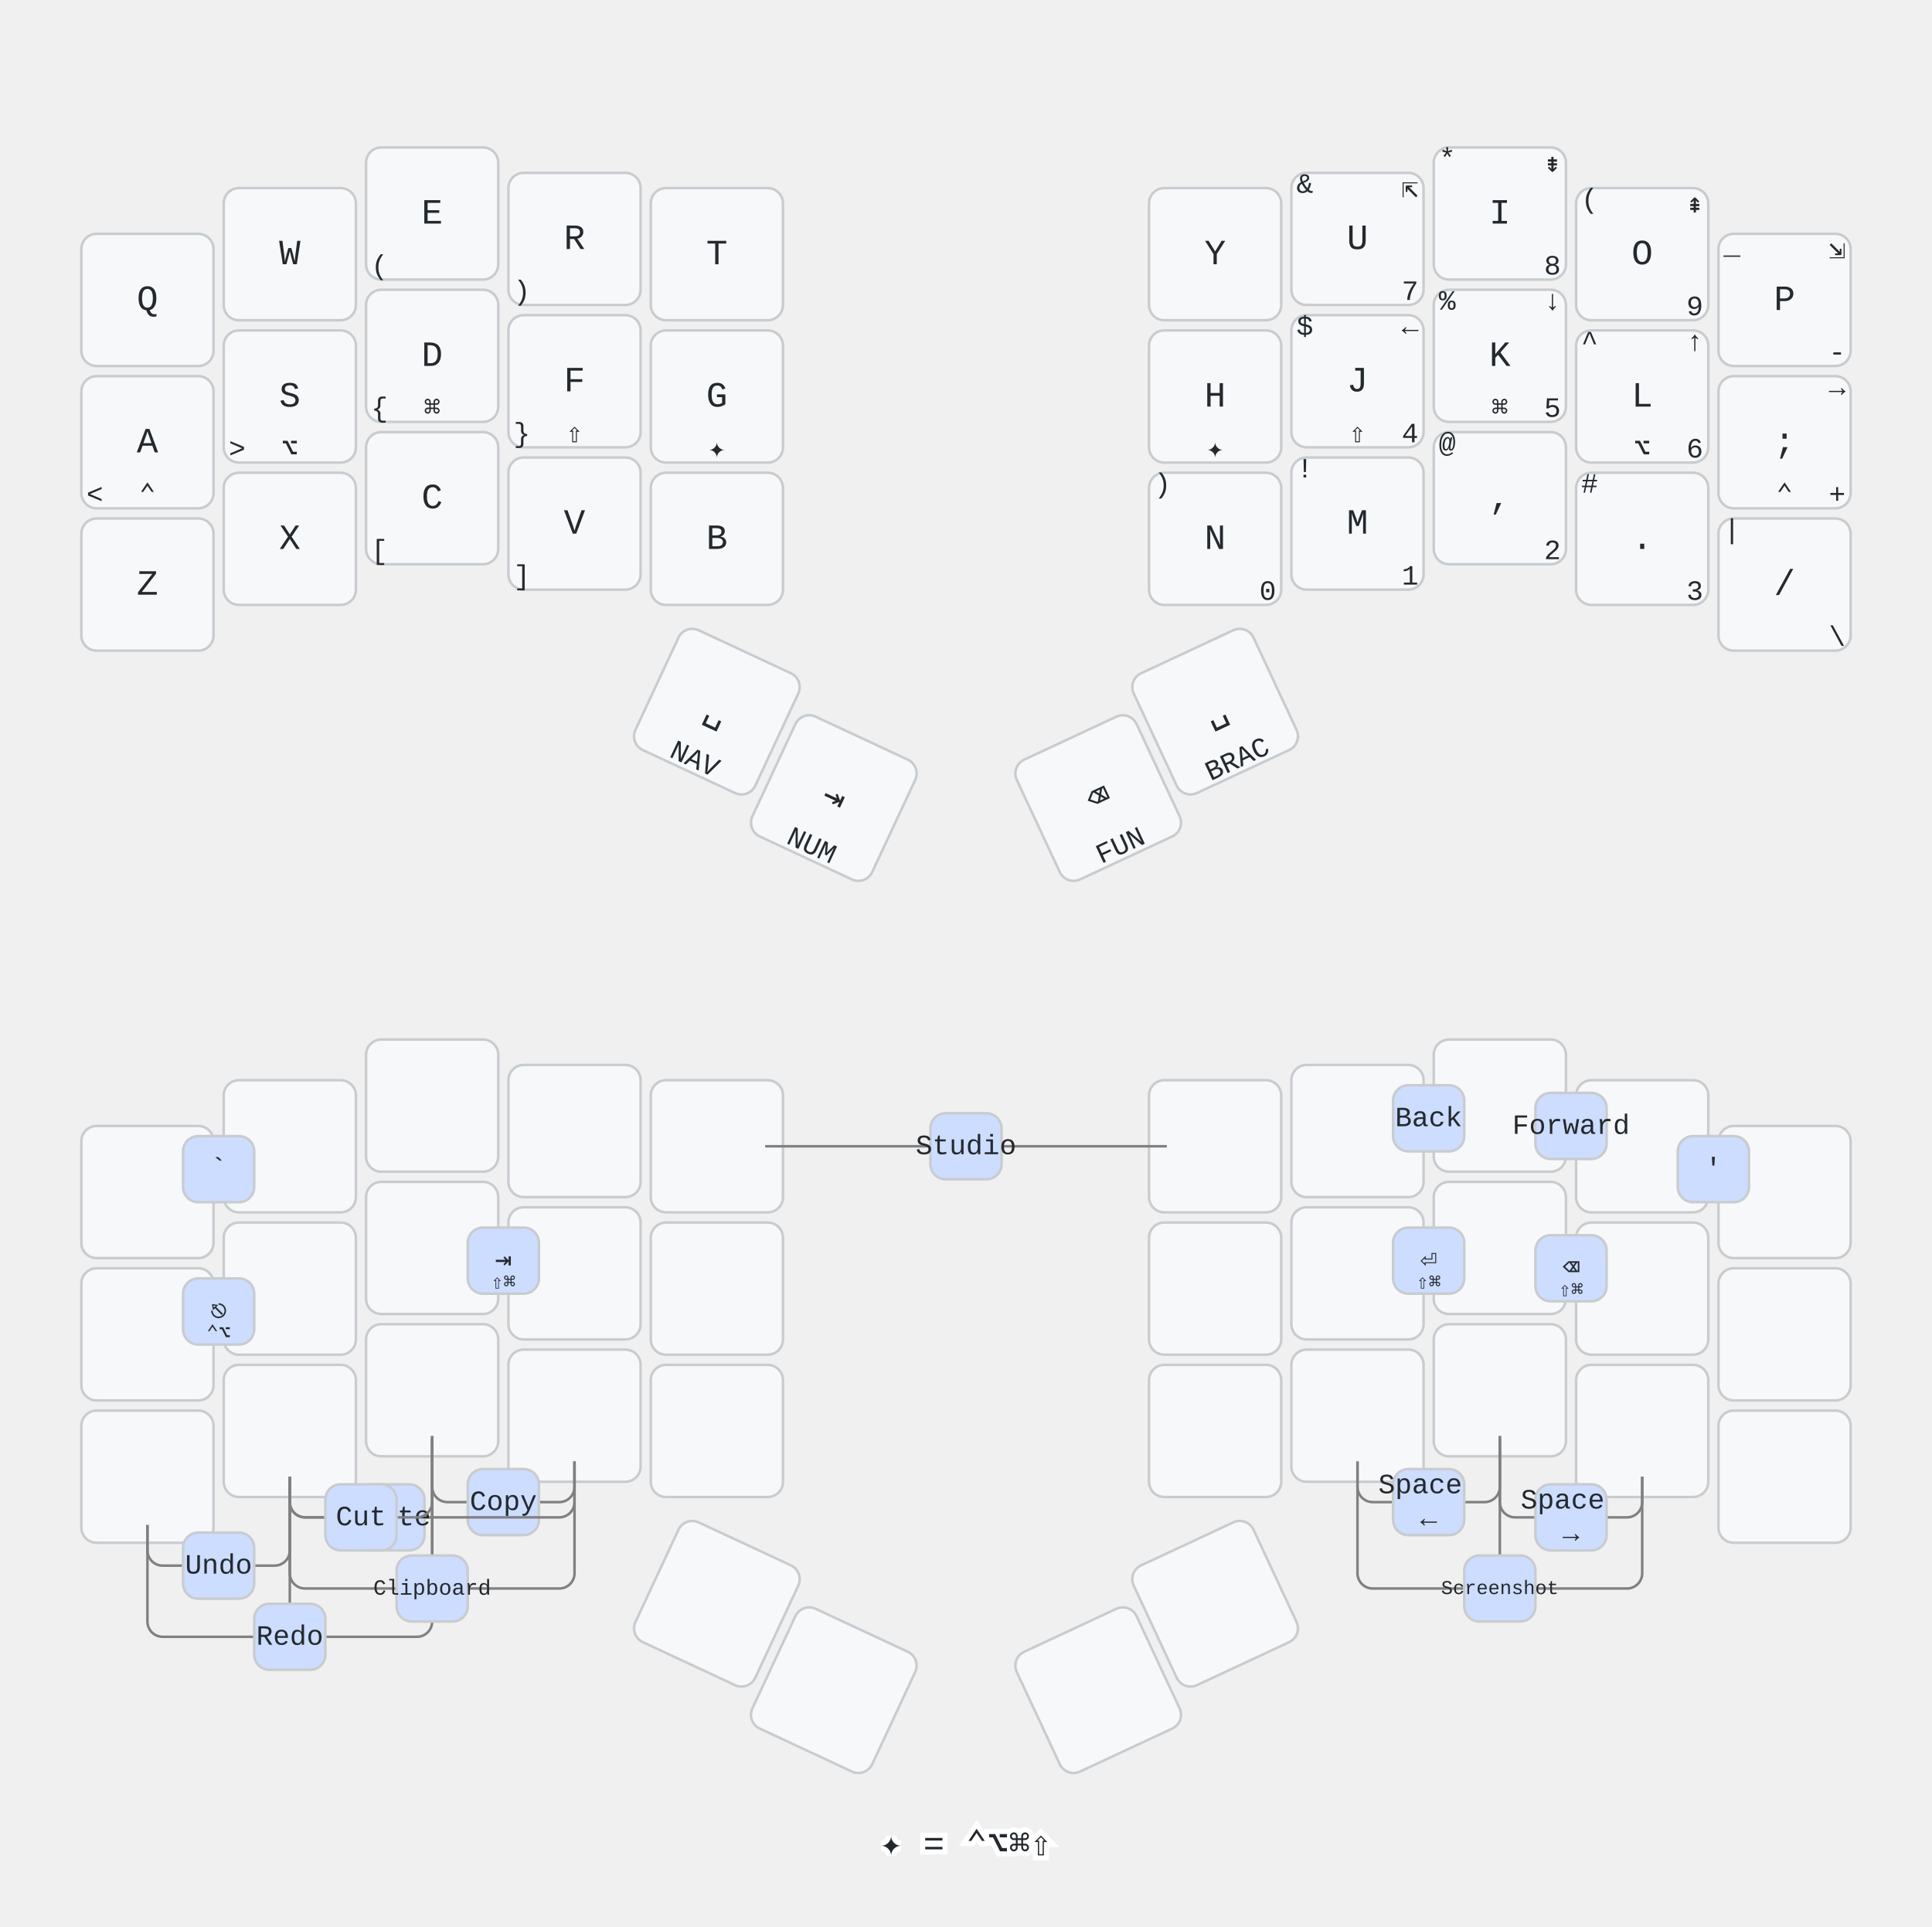
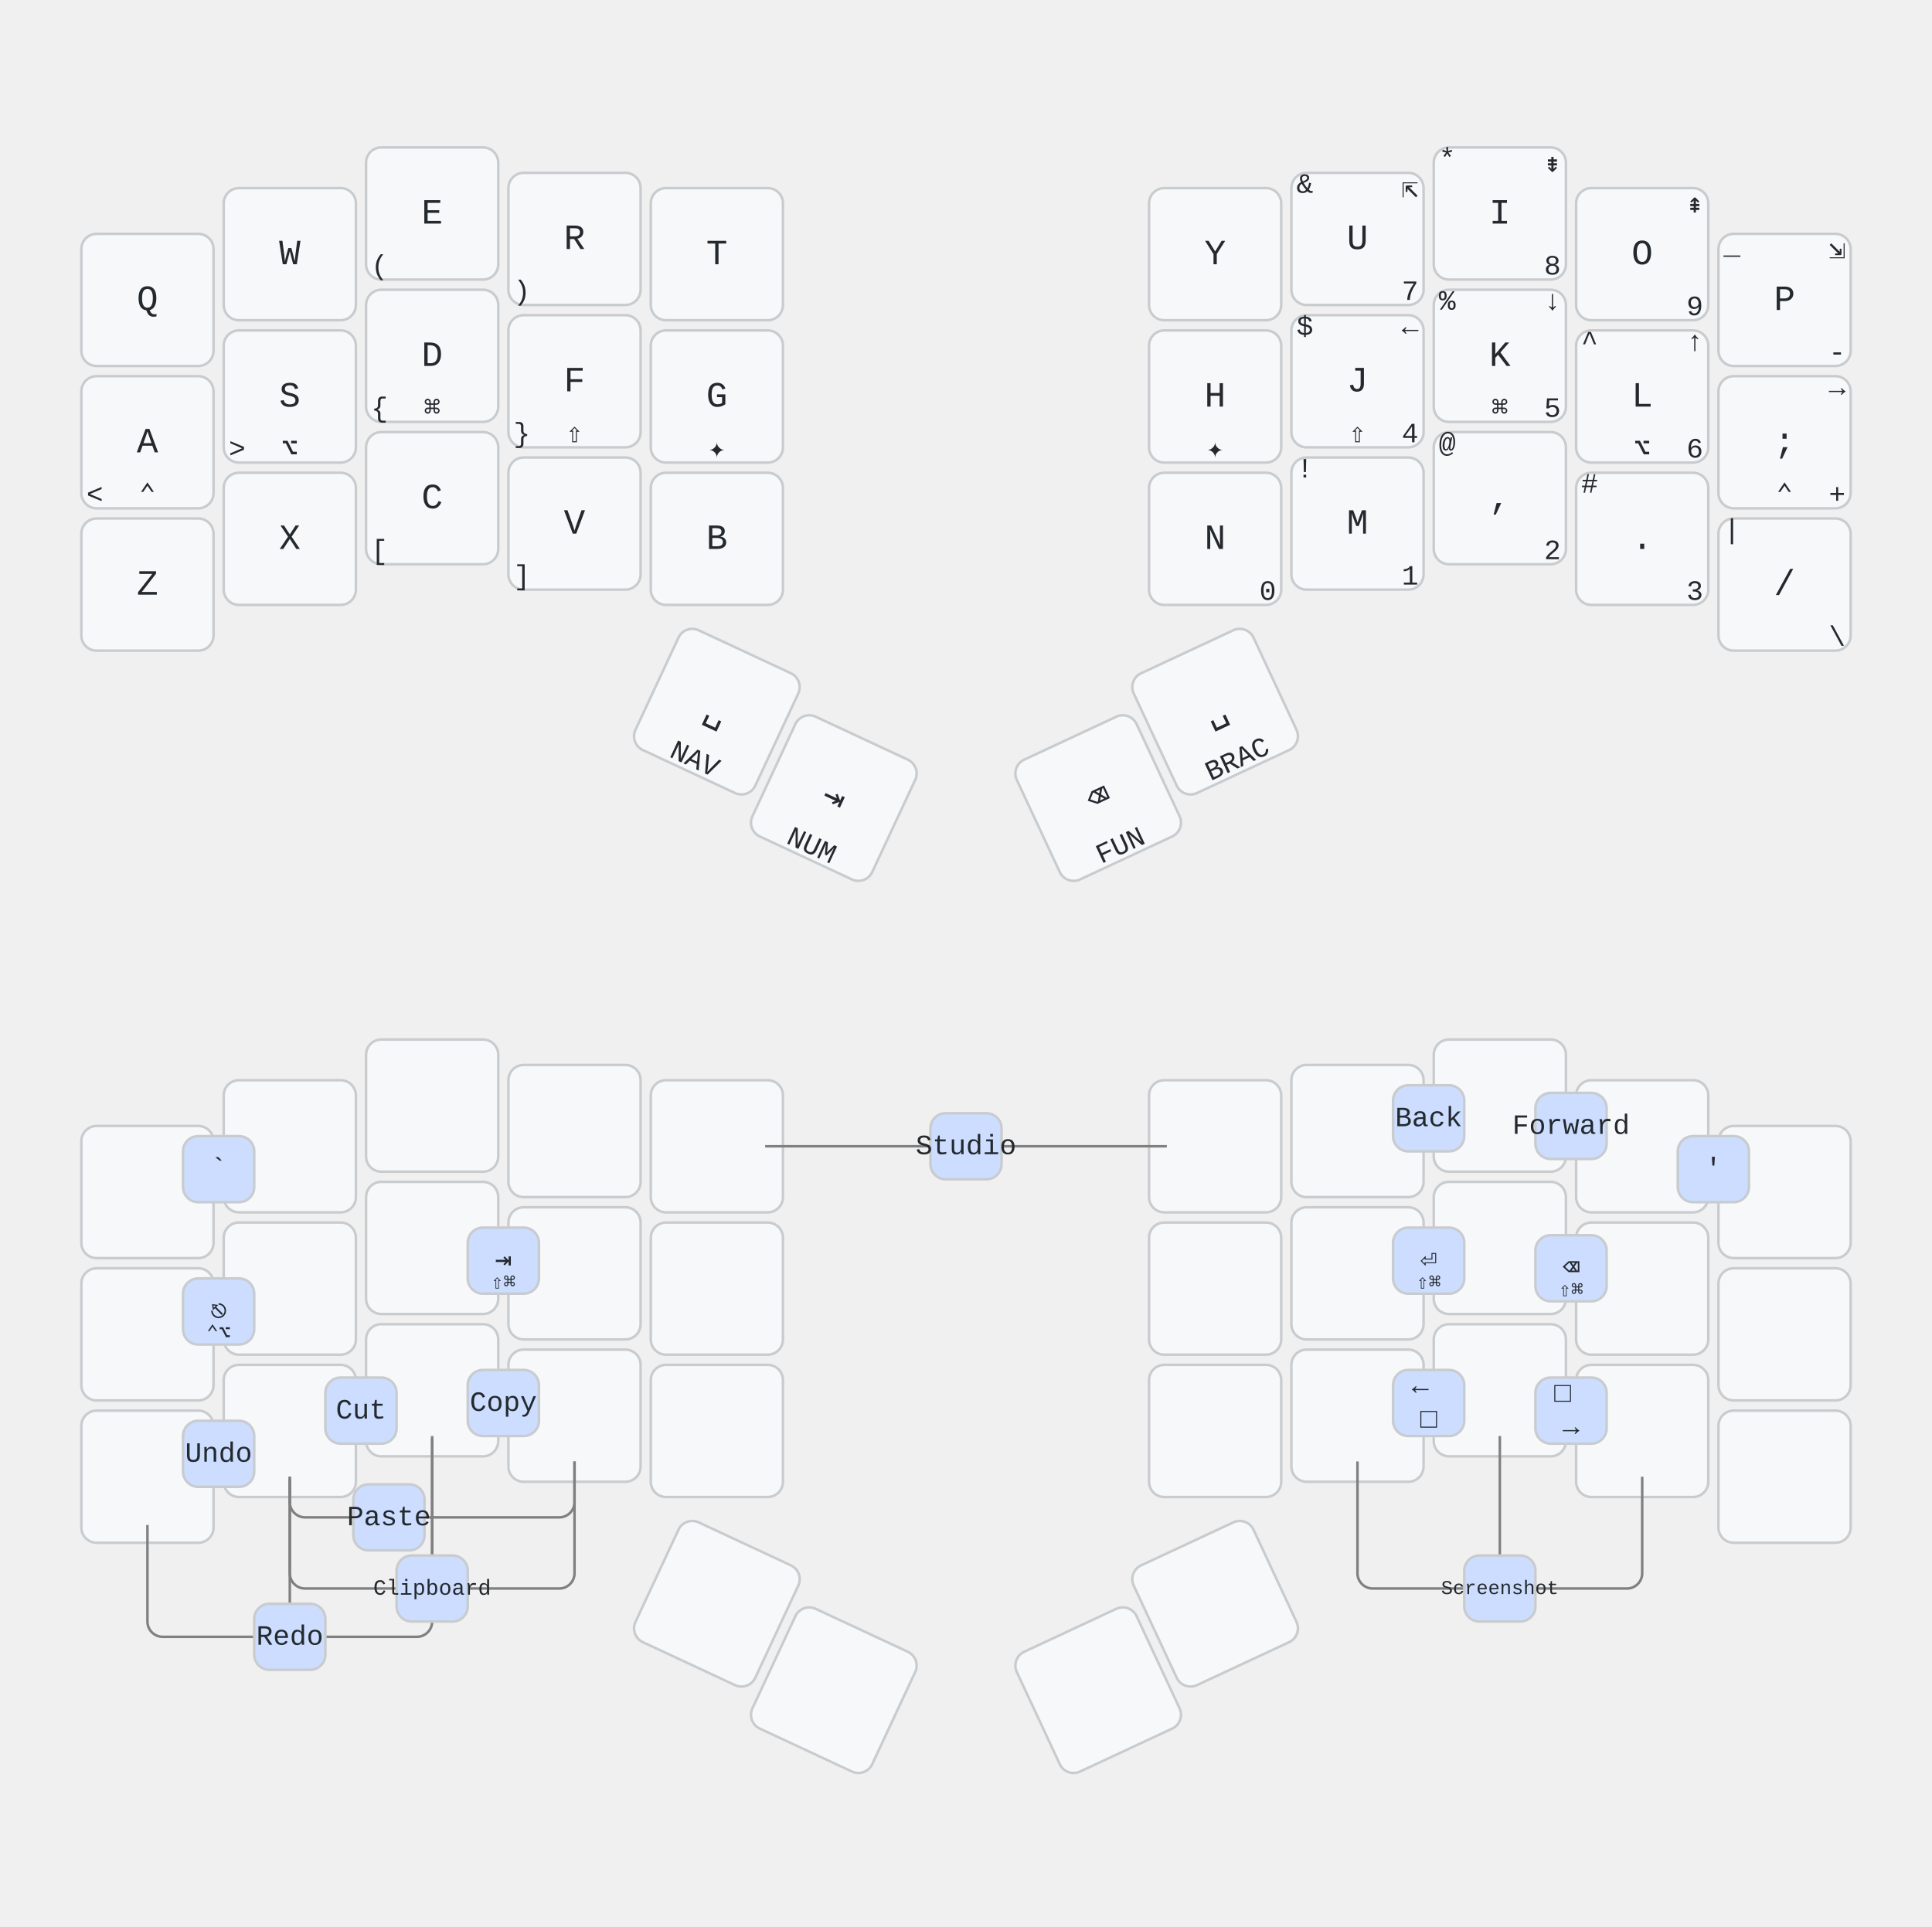
<svg xmlns="http://www.w3.org/2000/svg" width="760" height="758" viewBox="0 0 760 758" class="keymap">
  <style>/* inherit to force styles through use tags */
svg path {
    fill: inherit;
}

/* font and background color specifications */
svg.keymap {
    font-family: SFMono-Regular,Consolas,Liberation Mono,Menlo,monospace;
    font-size: 14px;
    font-kerning: normal;
    text-rendering: optimizeLegibility;
    fill: #24292e;
}

/* default key styling */
rect.key {
    fill: #f6f8fa;
}

rect.key, rect.combo {
    stroke: #c9cccf;
    stroke-width: 1;
}

/* default key side styling, only used is draw_key_sides is set */
rect.side {
    filter: brightness(90%);
}

/* color accent for combo boxes */
rect.combo, rect.combo-separate {
    fill: #cdf;
}

/* color accent for held keys */
rect.held, rect.combo.held {
    fill: #fdd;
}

/* color accent for ghost (optional) keys */
rect.ghost, rect.combo.ghost {
    stroke-dasharray: 4, 4;
    stroke-width: 2;
}

text {
    text-anchor: middle;
    dominant-baseline: middle;
}

/* styling for layer labels */
text.label {
    font-weight: bold;
    text-anchor: start;
    stroke: white;
    stroke-width: 4;
    paint-order: stroke;
}

/* styling for optional footer */
text.footer {
    text-anchor: end;
    dominant-baseline: auto;
    stroke: white;
    stroke-width: 4;
    paint-order: stroke;
}

/* styling for combo tap, and key non-tap label text */
text.combo, text.hold, text.shifted, text.left, text.right, text.tl, text.tr, text.bl, text.br {
    font-size: 11px;
}

text.hold, text.bl, text.br {
    text-anchor: middle;
    dominant-baseline: auto;
}

text.shifted, text.tl, text.tr {
    text-anchor: middle;
    dominant-baseline: hanging;
}

text.left, text.tl, text.bl {
    text-anchor: start;
}

text.right, text.tr, text.br {
    text-anchor: end;
}

text.layer-activator {
    text-decoration: underline;
}

/* styling for hold/shifted label text in combo box */
text.combo.hold, text.combo.shifted, text.combo.left, text.combo.right {
    font-size: 8px;
}

/* lighter symbol for transparent keys */
text.trans {
    fill: #7b7e81;
}

/* styling for combo dendrons */
path.combo {
    stroke-width: 1;
    stroke: gray;
    fill: none;
}

/* Start Tabler Icons Cleanup */
/* cannot use height/width with glyphs */
.icon-tabler &gt; path {
    fill: inherit;
    stroke: inherit;
    stroke-width: 2;
}
/* hide tabler's default box */
.icon-tabler &gt; path[stroke="none"][fill="none"] {
    visibility: hidden;
}
/* End Tabler Icons Cleanup */

text.footer { text-anchor: middle; }
</style>
  <g transform="translate(30, 0)" class="layer-BASE">
    <g transform="translate(0, 56)">
      <g transform="translate(28, 62)" class="key keypos-0">
        <rect rx="6" ry="6" x="-26" y="-26" width="52" height="52" class="key" />
        <text x="0" y="0" class="key tap">Q</text>
      </g>
      <g transform="translate(84, 44)" class="key keypos-1">
        <rect rx="6" ry="6" x="-26" y="-26" width="52" height="52" class="key" />
        <text x="0" y="0" class="key tap">W</text>
      </g>
      <g transform="translate(140, 28)" class="key keypos-2">
        <rect rx="6" ry="6" x="-26" y="-26" width="52" height="52" class="key" />
        <text x="0" y="0" class="key tap">E</text>
        <text x="-24" y="24" class="key bl">(</text>
      </g>
      <g transform="translate(196, 38)" class="key keypos-3">
        <rect rx="6" ry="6" x="-26" y="-26" width="52" height="52" class="key" />
        <text x="0" y="0" class="key tap">R</text>
        <text x="-24" y="24" class="key bl">)</text>
      </g>
      <g transform="translate(252, 44)" class="key keypos-4">
        <rect rx="6" ry="6" x="-26" y="-26" width="52" height="52" class="key" />
        <text x="0" y="0" class="key tap">T</text>
      </g>
      <g transform="translate(448, 44)" class="key keypos-5">
        <rect rx="6" ry="6" x="-26" y="-26" width="52" height="52" class="key" />
        <text x="0" y="0" class="key tap">Y</text>
      </g>
      <g transform="translate(504, 38)" class="key keypos-6">
        <rect rx="6" ry="6" x="-26" y="-26" width="52" height="52" class="key" />
        <text x="0" y="0" class="key tap">U</text>
        <text x="-24" y="-24" class="key tl">&amp;</text>
        <text x="24" y="-24" class="key tr">⇱</text>
        <text x="24" y="24" class="key br">7</text>
      </g>
      <g transform="translate(560, 28)" class="key keypos-7">
        <rect rx="6" ry="6" x="-26" y="-26" width="52" height="52" class="key" />
        <text x="0" y="0" class="key tap">I</text>
        <text x="-24" y="-24" class="key tl">*</text>
        <text x="24" y="-24" class="key tr">⇟</text>
        <text x="24" y="24" class="key br">8</text>
      </g>
      <g transform="translate(616, 44)" class="key keypos-8">
        <rect rx="6" ry="6" x="-26" y="-26" width="52" height="52" class="key" />
        <text x="0" y="0" class="key tap">O</text>
-         <text x="-24" y="-24" class="key tl">(</text>
        <text x="24" y="-24" class="key tr">⇞</text>
        <text x="24" y="24" class="key br">9</text>
      </g>
      <g transform="translate(672, 62)" class="key keypos-9">
        <rect rx="6" ry="6" x="-26" y="-26" width="52" height="52" class="key" />
        <text x="0" y="0" class="key tap">P</text>
        <text x="-24" y="-24" class="key tl">_</text>
        <text x="24" y="-24" class="key tr">⇲</text>
        <text x="24" y="24" class="key br">-</text>
      </g>
      <g transform="translate(28, 118)" class="key keypos-10">
        <rect rx="6" ry="6" x="-26" y="-26" width="52" height="52" class="key" />
        <text x="0" y="0" class="key tap">A</text>
        <text x="0" y="24" class="key hold">⌃</text>
        <text x="-24" y="24" class="key bl">&lt;</text>
      </g>
      <g transform="translate(84, 100)" class="key keypos-11">
        <rect rx="6" ry="6" x="-26" y="-26" width="52" height="52" class="key" />
        <text x="0" y="0" class="key tap">S</text>
        <text x="0" y="24" class="key hold">⌥</text>
        <text x="-24" y="24" class="key bl">&gt;</text>
      </g>
      <g transform="translate(140, 84)" class="key keypos-12">
        <rect rx="6" ry="6" x="-26" y="-26" width="52" height="52" class="key" />
        <text x="0" y="0" class="key tap">D</text>
        <text x="0" y="24" class="key hold">⌘</text>
        <text x="-24" y="24" class="key bl">{</text>
      </g>
      <g transform="translate(196, 94)" class="key keypos-13">
        <rect rx="6" ry="6" x="-26" y="-26" width="52" height="52" class="key" />
        <text x="0" y="0" class="key tap">F</text>
        <text x="0" y="24" class="key hold">⇧</text>
        <text x="-24" y="24" class="key bl">}</text>
      </g>
      <g transform="translate(252, 100)" class="key keypos-14">
        <rect rx="6" ry="6" x="-26" y="-26" width="52" height="52" class="key" />
        <text x="0" y="0" class="key tap">G</text>
        <text x="0" y="24" class="key hold">✦</text>
      </g>
      <g transform="translate(448, 100)" class="key keypos-15">
        <rect rx="6" ry="6" x="-26" y="-26" width="52" height="52" class="key" />
        <text x="0" y="0" class="key tap">H</text>
        <text x="0" y="24" class="key hold">✦</text>
      </g>
      <g transform="translate(504, 94)" class="key keypos-16">
        <rect rx="6" ry="6" x="-26" y="-26" width="52" height="52" class="key" />
        <text x="0" y="0" class="key tap">J</text>
        <text x="0" y="24" class="key hold">⇧</text>
        <text x="-24" y="-24" class="key tl">$</text>
        <text x="24" y="-24" class="key tr">←</text>
        <text x="24" y="24" class="key br">4</text>
      </g>
      <g transform="translate(560, 84)" class="key keypos-17">
        <rect rx="6" ry="6" x="-26" y="-26" width="52" height="52" class="key" />
        <text x="0" y="0" class="key tap">K</text>
        <text x="0" y="24" class="key hold">⌘</text>
        <text x="-24" y="-24" class="key tl">%</text>
        <text x="24" y="-24" class="key tr">↓</text>
        <text x="24" y="24" class="key br">5</text>
      </g>
      <g transform="translate(616, 100)" class="key keypos-18">
        <rect rx="6" ry="6" x="-26" y="-26" width="52" height="52" class="key" />
        <text x="0" y="0" class="key tap">L</text>
        <text x="0" y="24" class="key hold">⌥</text>
        <text x="-24" y="-24" class="key tl">^</text>
        <text x="24" y="-24" class="key tr">↑</text>
        <text x="24" y="24" class="key br">6</text>
      </g>
      <g transform="translate(672, 118)" class="key keypos-19">
        <rect rx="6" ry="6" x="-26" y="-26" width="52" height="52" class="key" />
        <text x="0" y="0" class="key tap">;</text>
        <text x="0" y="24" class="key hold">⌃</text>
        <text x="24" y="-24" class="key tr">→</text>
        <text x="24" y="24" class="key br">+</text>
      </g>
      <g transform="translate(28, 174)" class="key keypos-20">
        <rect rx="6" ry="6" x="-26" y="-26" width="52" height="52" class="key" />
        <text x="0" y="0" class="key tap">Z</text>
      </g>
      <g transform="translate(84, 156)" class="key keypos-21">
        <rect rx="6" ry="6" x="-26" y="-26" width="52" height="52" class="key" />
        <text x="0" y="0" class="key tap">X</text>
      </g>
      <g transform="translate(140, 140)" class="key keypos-22">
        <rect rx="6" ry="6" x="-26" y="-26" width="52" height="52" class="key" />
        <text x="0" y="0" class="key tap">C</text>
        <text x="-24" y="24" class="key bl">[</text>
      </g>
      <g transform="translate(196, 150)" class="key keypos-23">
        <rect rx="6" ry="6" x="-26" y="-26" width="52" height="52" class="key" />
        <text x="0" y="0" class="key tap">V</text>
        <text x="-24" y="24" class="key bl">]</text>
      </g>
      <g transform="translate(252, 156)" class="key keypos-24">
        <rect rx="6" ry="6" x="-26" y="-26" width="52" height="52" class="key" />
        <text x="0" y="0" class="key tap">B</text>
      </g>
      <g transform="translate(448, 156)" class="key keypos-25">
        <rect rx="6" ry="6" x="-26" y="-26" width="52" height="52" class="key" />
        <text x="0" y="0" class="key tap">N</text>
-         <text x="-24" y="-24" class="key tl">)</text>
        <text x="24" y="24" class="key br">0</text>
      </g>
      <g transform="translate(504, 150)" class="key keypos-26">
        <rect rx="6" ry="6" x="-26" y="-26" width="52" height="52" class="key" />
        <text x="0" y="0" class="key tap">M</text>
        <text x="-24" y="-24" class="key tl">!</text>
        <text x="24" y="24" class="key br">1</text>
      </g>
      <g transform="translate(560, 140)" class="key keypos-27">
        <rect rx="6" ry="6" x="-26" y="-26" width="52" height="52" class="key" />
        <text x="0" y="0" class="key tap">,</text>
        <text x="-24" y="-24" class="key tl">@</text>
        <text x="24" y="24" class="key br">2</text>
      </g>
      <g transform="translate(616, 156)" class="key keypos-28">
        <rect rx="6" ry="6" x="-26" y="-26" width="52" height="52" class="key" />
        <text x="0" y="0" class="key tap">.</text>
        <text x="-24" y="-24" class="key tl">#</text>
        <text x="24" y="24" class="key br">3</text>
      </g>
      <g transform="translate(672, 174)" class="key keypos-29">
        <rect rx="6" ry="6" x="-26" y="-26" width="52" height="52" class="key" />
        <text x="0" y="0" class="key tap">/</text>
        <text x="-24" y="-24" class="key tl">|</text>
        <text x="24" y="24" class="key br">\</text>
      </g>
      <g transform="translate(252, 224) rotate(25.0)" class="key keypos-30">
        <rect rx="6" ry="6" x="-26" y="-26" width="52" height="52" class="key" />
        <text x="0" y="0" class="key tap">␣</text>
        <text x="0" y="24" class="key hold">NAV</text>
      </g>
      <g transform="translate(298, 258) rotate(25.0)" class="key keypos-31">
        <rect rx="6" ry="6" x="-26" y="-26" width="52" height="52" class="key" />
        <text x="0" y="0" class="key tap">⇥</text>
        <text x="0" y="24" class="key hold">NUM</text>
      </g>
      <g transform="translate(402, 258) rotate(-25.0)" class="key keypos-32">
        <rect rx="6" ry="6" x="-26" y="-26" width="52" height="52" class="key" />
        <text x="0" y="0" class="key tap">⌫</text>
        <text x="0" y="24" class="key hold">FUN</text>
      </g>
      <g transform="translate(448, 224) rotate(-25.0)" class="key keypos-33">
        <rect rx="6" ry="6" x="-26" y="-26" width="52" height="52" class="key" />
        <text x="0" y="0" class="key tap">␣</text>
        <text x="0" y="24" class="key hold">BRAC</text>
      </g>
    </g>
  </g>
  <g transform="translate(30, 351)" class="layer-Combos">
    <g transform="translate(0, 56)">
      <g transform="translate(28, 62)" class="key keypos-0">
        <rect rx="6" ry="6" x="-26" y="-26" width="52" height="52" class="key" />
      </g>
      <g transform="translate(84, 44)" class="key keypos-1">
        <rect rx="6" ry="6" x="-26" y="-26" width="52" height="52" class="key" />
      </g>
      <g transform="translate(140, 28)" class="key keypos-2">
        <rect rx="6" ry="6" x="-26" y="-26" width="52" height="52" class="key" />
      </g>
      <g transform="translate(196, 38)" class="key keypos-3">
        <rect rx="6" ry="6" x="-26" y="-26" width="52" height="52" class="key" />
      </g>
      <g transform="translate(252, 44)" class="key keypos-4">
        <rect rx="6" ry="6" x="-26" y="-26" width="52" height="52" class="key" />
      </g>
      <g transform="translate(448, 44)" class="key keypos-5">
        <rect rx="6" ry="6" x="-26" y="-26" width="52" height="52" class="key" />
      </g>
      <g transform="translate(504, 38)" class="key keypos-6">
        <rect rx="6" ry="6" x="-26" y="-26" width="52" height="52" class="key" />
      </g>
      <g transform="translate(560, 28)" class="key keypos-7">
        <rect rx="6" ry="6" x="-26" y="-26" width="52" height="52" class="key" />
      </g>
      <g transform="translate(616, 44)" class="key keypos-8">
        <rect rx="6" ry="6" x="-26" y="-26" width="52" height="52" class="key" />
      </g>
      <g transform="translate(672, 62)" class="key keypos-9">
        <rect rx="6" ry="6" x="-26" y="-26" width="52" height="52" class="key" />
      </g>
      <g transform="translate(28, 118)" class="key keypos-10">
        <rect rx="6" ry="6" x="-26" y="-26" width="52" height="52" class="key" />
      </g>
      <g transform="translate(84, 100)" class="key keypos-11">
        <rect rx="6" ry="6" x="-26" y="-26" width="52" height="52" class="key" />
      </g>
      <g transform="translate(140, 84)" class="key keypos-12">
        <rect rx="6" ry="6" x="-26" y="-26" width="52" height="52" class="key" />
      </g>
      <g transform="translate(196, 94)" class="key keypos-13">
        <rect rx="6" ry="6" x="-26" y="-26" width="52" height="52" class="key" />
      </g>
      <g transform="translate(252, 100)" class="key keypos-14">
        <rect rx="6" ry="6" x="-26" y="-26" width="52" height="52" class="key" />
      </g>
      <g transform="translate(448, 100)" class="key keypos-15">
        <rect rx="6" ry="6" x="-26" y="-26" width="52" height="52" class="key" />
      </g>
      <g transform="translate(504, 94)" class="key keypos-16">
        <rect rx="6" ry="6" x="-26" y="-26" width="52" height="52" class="key" />
      </g>
      <g transform="translate(560, 84)" class="key keypos-17">
        <rect rx="6" ry="6" x="-26" y="-26" width="52" height="52" class="key" />
      </g>
      <g transform="translate(616, 100)" class="key keypos-18">
        <rect rx="6" ry="6" x="-26" y="-26" width="52" height="52" class="key" />
      </g>
      <g transform="translate(672, 118)" class="key keypos-19">
        <rect rx="6" ry="6" x="-26" y="-26" width="52" height="52" class="key" />
      </g>
      <g transform="translate(28, 174)" class="key keypos-20">
        <rect rx="6" ry="6" x="-26" y="-26" width="52" height="52" class="key" />
      </g>
      <g transform="translate(84, 156)" class="key keypos-21">
        <rect rx="6" ry="6" x="-26" y="-26" width="52" height="52" class="key" />
      </g>
      <g transform="translate(140, 140)" class="key keypos-22">
        <rect rx="6" ry="6" x="-26" y="-26" width="52" height="52" class="key" />
      </g>
      <g transform="translate(196, 150)" class="key keypos-23">
        <rect rx="6" ry="6" x="-26" y="-26" width="52" height="52" class="key" />
      </g>
      <g transform="translate(252, 156)" class="key keypos-24">
        <rect rx="6" ry="6" x="-26" y="-26" width="52" height="52" class="key" />
      </g>
      <g transform="translate(448, 156)" class="key keypos-25">
        <rect rx="6" ry="6" x="-26" y="-26" width="52" height="52" class="key" />
      </g>
      <g transform="translate(504, 150)" class="key keypos-26">
        <rect rx="6" ry="6" x="-26" y="-26" width="52" height="52" class="key" />
      </g>
      <g transform="translate(560, 140)" class="key keypos-27">
        <rect rx="6" ry="6" x="-26" y="-26" width="52" height="52" class="key" />
      </g>
      <g transform="translate(616, 156)" class="key keypos-28">
        <rect rx="6" ry="6" x="-26" y="-26" width="52" height="52" class="key" />
      </g>
      <g transform="translate(672, 174)" class="key keypos-29">
        <rect rx="6" ry="6" x="-26" y="-26" width="52" height="52" class="key" />
      </g>
      <g transform="translate(252, 224) rotate(25.0)" class="key keypos-30">
        <rect rx="6" ry="6" x="-26" y="-26" width="52" height="52" class="key" />
      </g>
      <g transform="translate(298, 258) rotate(25.0)" class="key keypos-31">
        <rect rx="6" ry="6" x="-26" y="-26" width="52" height="52" class="key" />
      </g>
      <g transform="translate(402, 258) rotate(-25.0)" class="key keypos-32">
        <rect rx="6" ry="6" x="-26" y="-26" width="52" height="52" class="key" />
      </g>
      <g transform="translate(448, 224) rotate(-25.0)" class="key keypos-33">
        <rect rx="6" ry="6" x="-26" y="-26" width="52" height="52" class="key" />
      </g>
      <g class="combo combopos-0">
        <rect rx="6" ry="6" x="42" y="96" width="28" height="26" class="combo" />
        <text x="56" y="109" class="combo tap">⎋</text>
        <text x="56" y="120" class="combo hold">⌃⌥</text>
      </g>
      <g class="combo combopos-1">
        <rect rx="6" ry="6" x="154" y="76" width="28" height="26" class="combo" />
        <text x="168" y="89" class="combo tap">⇥</text>
        <text x="168" y="100" class="combo hold">⇧⌘</text>
      </g>
      <g class="combo combopos-2">
        <rect rx="6" ry="6" x="518" y="76" width="28" height="26" class="combo" />
        <text x="532" y="89" class="combo tap">⏎</text>
        <text x="532" y="100" class="combo hold">⇧⌘</text>
      </g>
      <g class="combo combopos-3">
        <rect rx="6" ry="6" x="574" y="79" width="28" height="26" class="combo" />
        <text x="588" y="92" class="combo tap">⌫</text>
        <text x="588" y="103" class="combo hold">⇧⌘</text>
      </g>
      <g class="combo combopos-4">
-         <path d="M532,184 h-22 a6.0,6.0 0 0 1 -6.0,-6.0 v-10" class="combo" />
-         <path d="M532,184 h22 a6.0,6.0 0 0 0 6.0,-6.0 v-19" class="combo" />
-         <rect rx="6" ry="6" x="518" y="171" width="28" height="26" class="combo" />
-         <text x="532" y="184" class="combo tap">
-           <tspan x="532" dy="-0.6em">Space</tspan>
-           <tspan x="532" dy="1.2em">←</tspan>
+         <rect rx="6" ry="6" x="518" y="132" width="28" height="26" class="combo" />
+         <text x="532" y="145" class="combo tap">
+           <tspan x="532" dy="-0.6em">←</tspan>
+           <tspan x="532" dy="1.2em">□</tspan>
        </text>
      </g>
      <g class="combo combopos-5">
-         <path d="M588,190 h-22 a6.0,6.0 0 0 1 -6.0,-6.0 v-26" class="combo" />
-         <path d="M588,190 h22 a6.0,6.0 0 0 0 6.0,-6.0 v-10" class="combo" />
-         <rect rx="6" ry="6" x="574" y="177" width="28" height="26" class="combo" />
-         <text x="588" y="190" class="combo tap">
-           <tspan x="588" dy="-0.6em">Space</tspan>
+         <rect rx="6" ry="6" x="574" y="135" width="28" height="26" class="combo" />
+         <text x="588" y="148" class="combo tap">
+           <tspan x="588" dy="-0.6em">□</tspan>
          <tspan x="588" dy="1.2em">→</tspan>
        </text>
      </g>
      <g class="combo combopos-6">
        <rect rx="6" ry="6" x="518" y="20" width="28" height="26" class="combo" />
        <text x="532" y="33" class="combo tap">Back</text>
      </g>
      <g class="combo combopos-7">
        <rect rx="6" ry="6" x="574" y="23" width="28" height="26" class="combo" />
        <text x="588" y="36" class="combo tap">Forward</text>
      </g>
      <g class="combo combopos-8">
-         <path d="M168,184 h-22 a6.0,6.0 0 0 1 -6.0,-6.0 v-19" class="combo" />
-         <path d="M168,184 h22 a6.0,6.0 0 0 0 6.0,-6.0 v-10" class="combo" />
-         <rect rx="6" ry="6" x="154" y="171" width="28" height="26" class="combo" />
-         <text x="168" y="184" class="combo tap">Copy</text>
+         <rect rx="6" ry="6" x="154" y="132" width="28" height="26" class="combo" />
+         <text x="168" y="145" class="combo tap">Copy</text>
      </g>
      <g class="combo combopos-9">
        <path d="M123,190 h-33 a6.0,6.0 0 0 1 -6.0,-6.0 v-10" class="combo" />
        <path d="M123,190 h67 a6.0,6.0 0 0 0 6.0,-6.0 v-16" class="combo" />
        <rect rx="6" ry="6" x="109" y="177" width="28" height="26" class="combo" />
        <text x="123" y="190" class="combo tap">Paste</text>
      </g>
      <g class="combo combopos-10">
-         <path d="M112,190 h-22 a6.0,6.0 0 0 1 -6.0,-6.0 v-10" class="combo" />
-         <path d="M112,190 h22 a6.0,6.0 0 0 0 6.0,-6.0 v-26" class="combo" />
-         <rect rx="6" ry="6" x="98" y="177" width="28" height="26" class="combo" />
-         <text x="112" y="190" class="combo tap">Cut</text>
+         <rect rx="6" ry="6" x="98" y="135" width="28" height="26" class="combo" />
+         <text x="112" y="148" class="combo tap">Cut</text>
      </g>
      <g class="combo combopos-11">
-         <path d="M56,209 h-22 a6.0,6.0 0 0 1 -6.0,-6.0 v-10" class="combo" />
-         <path d="M56,209 h22 a6.0,6.0 0 0 0 6.0,-6.0 v-28" class="combo" />
-         <rect rx="6" ry="6" x="42" y="196" width="28" height="26" class="combo" />
-         <text x="56" y="209" class="combo tap">Undo</text>
+         <rect rx="6" ry="6" x="42" y="152" width="28" height="26" class="combo" />
+         <text x="56" y="165" class="combo tap">Undo</text>
      </g>
      <g class="combo combopos-12">
        <path d="M84,237 h-50 a6.0,6.0 0 0 1 -6.0,-6.0 v-38" class="combo" />
        <path d="M84,237 l0,-62" class="combo" />
        <path d="M84,237 h50 a6.0,6.0 0 0 0 6.0,-6.0 v-72" class="combo" />
        <rect rx="6" ry="6" x="70" y="224" width="28" height="26" class="combo" />
        <text x="84" y="237" class="combo tap">Redo</text>
      </g>
      <g class="combo combopos-13">
        <path d="M350,44 l-79,0" class="combo" />
        <path d="M350,44 l79,0" class="combo" />
        <rect rx="6" ry="6" x="336" y="31" width="28" height="26" class="combo" />
        <text x="350" y="44" class="combo tap">Studio</text>
      </g>
      <g class="combo combopos-14">
        <rect rx="6" ry="6" x="42" y="40" width="28" height="26" class="combo" />
        <text x="56" y="53" class="combo tap">`</text>
      </g>
      <g class="combo combopos-15">
        <rect rx="6" ry="6" x="630" y="40" width="28" height="26" class="combo" />
        <text x="644" y="53" class="combo tap">'</text>
      </g>
      <g class="combo combopos-16">
        <path d="M140,218 h-50 a6.0,6.0 0 0 1 -6.0,-6.0 v-38" class="combo" />
        <path d="M140,218 l0,-60" class="combo" />
        <path d="M140,218 h50 a6.0,6.0 0 0 0 6.0,-6.0 v-44" class="combo" />
        <rect rx="6" ry="6" x="126" y="205" width="28" height="26" class="combo" />
        <text x="140" y="218" class="combo tap">
          <tspan style="font-size: 78%">Clipboard</tspan>
        </text>
      </g>
      <g class="combo combopos-17">
        <path d="M560,218 h-50 a6.0,6.0 0 0 1 -6.0,-6.0 v-44" class="combo" />
        <path d="M560,218 l0,-60" class="combo" />
        <path d="M560,218 h50 a6.0,6.0 0 0 0 6.0,-6.0 v-38" class="combo" />
        <rect rx="6" ry="6" x="546" y="205" width="28" height="26" class="combo" />
        <text x="560" y="218" class="combo tap">
          <tspan style="font-size: 70%">Screenshot</tspan>
        </text>
      </g>
    </g>
  </g>
-   <text x="50%" y="730.0" class="footer">✦ = ⌃⌥⌘⇧</text>
</svg>
